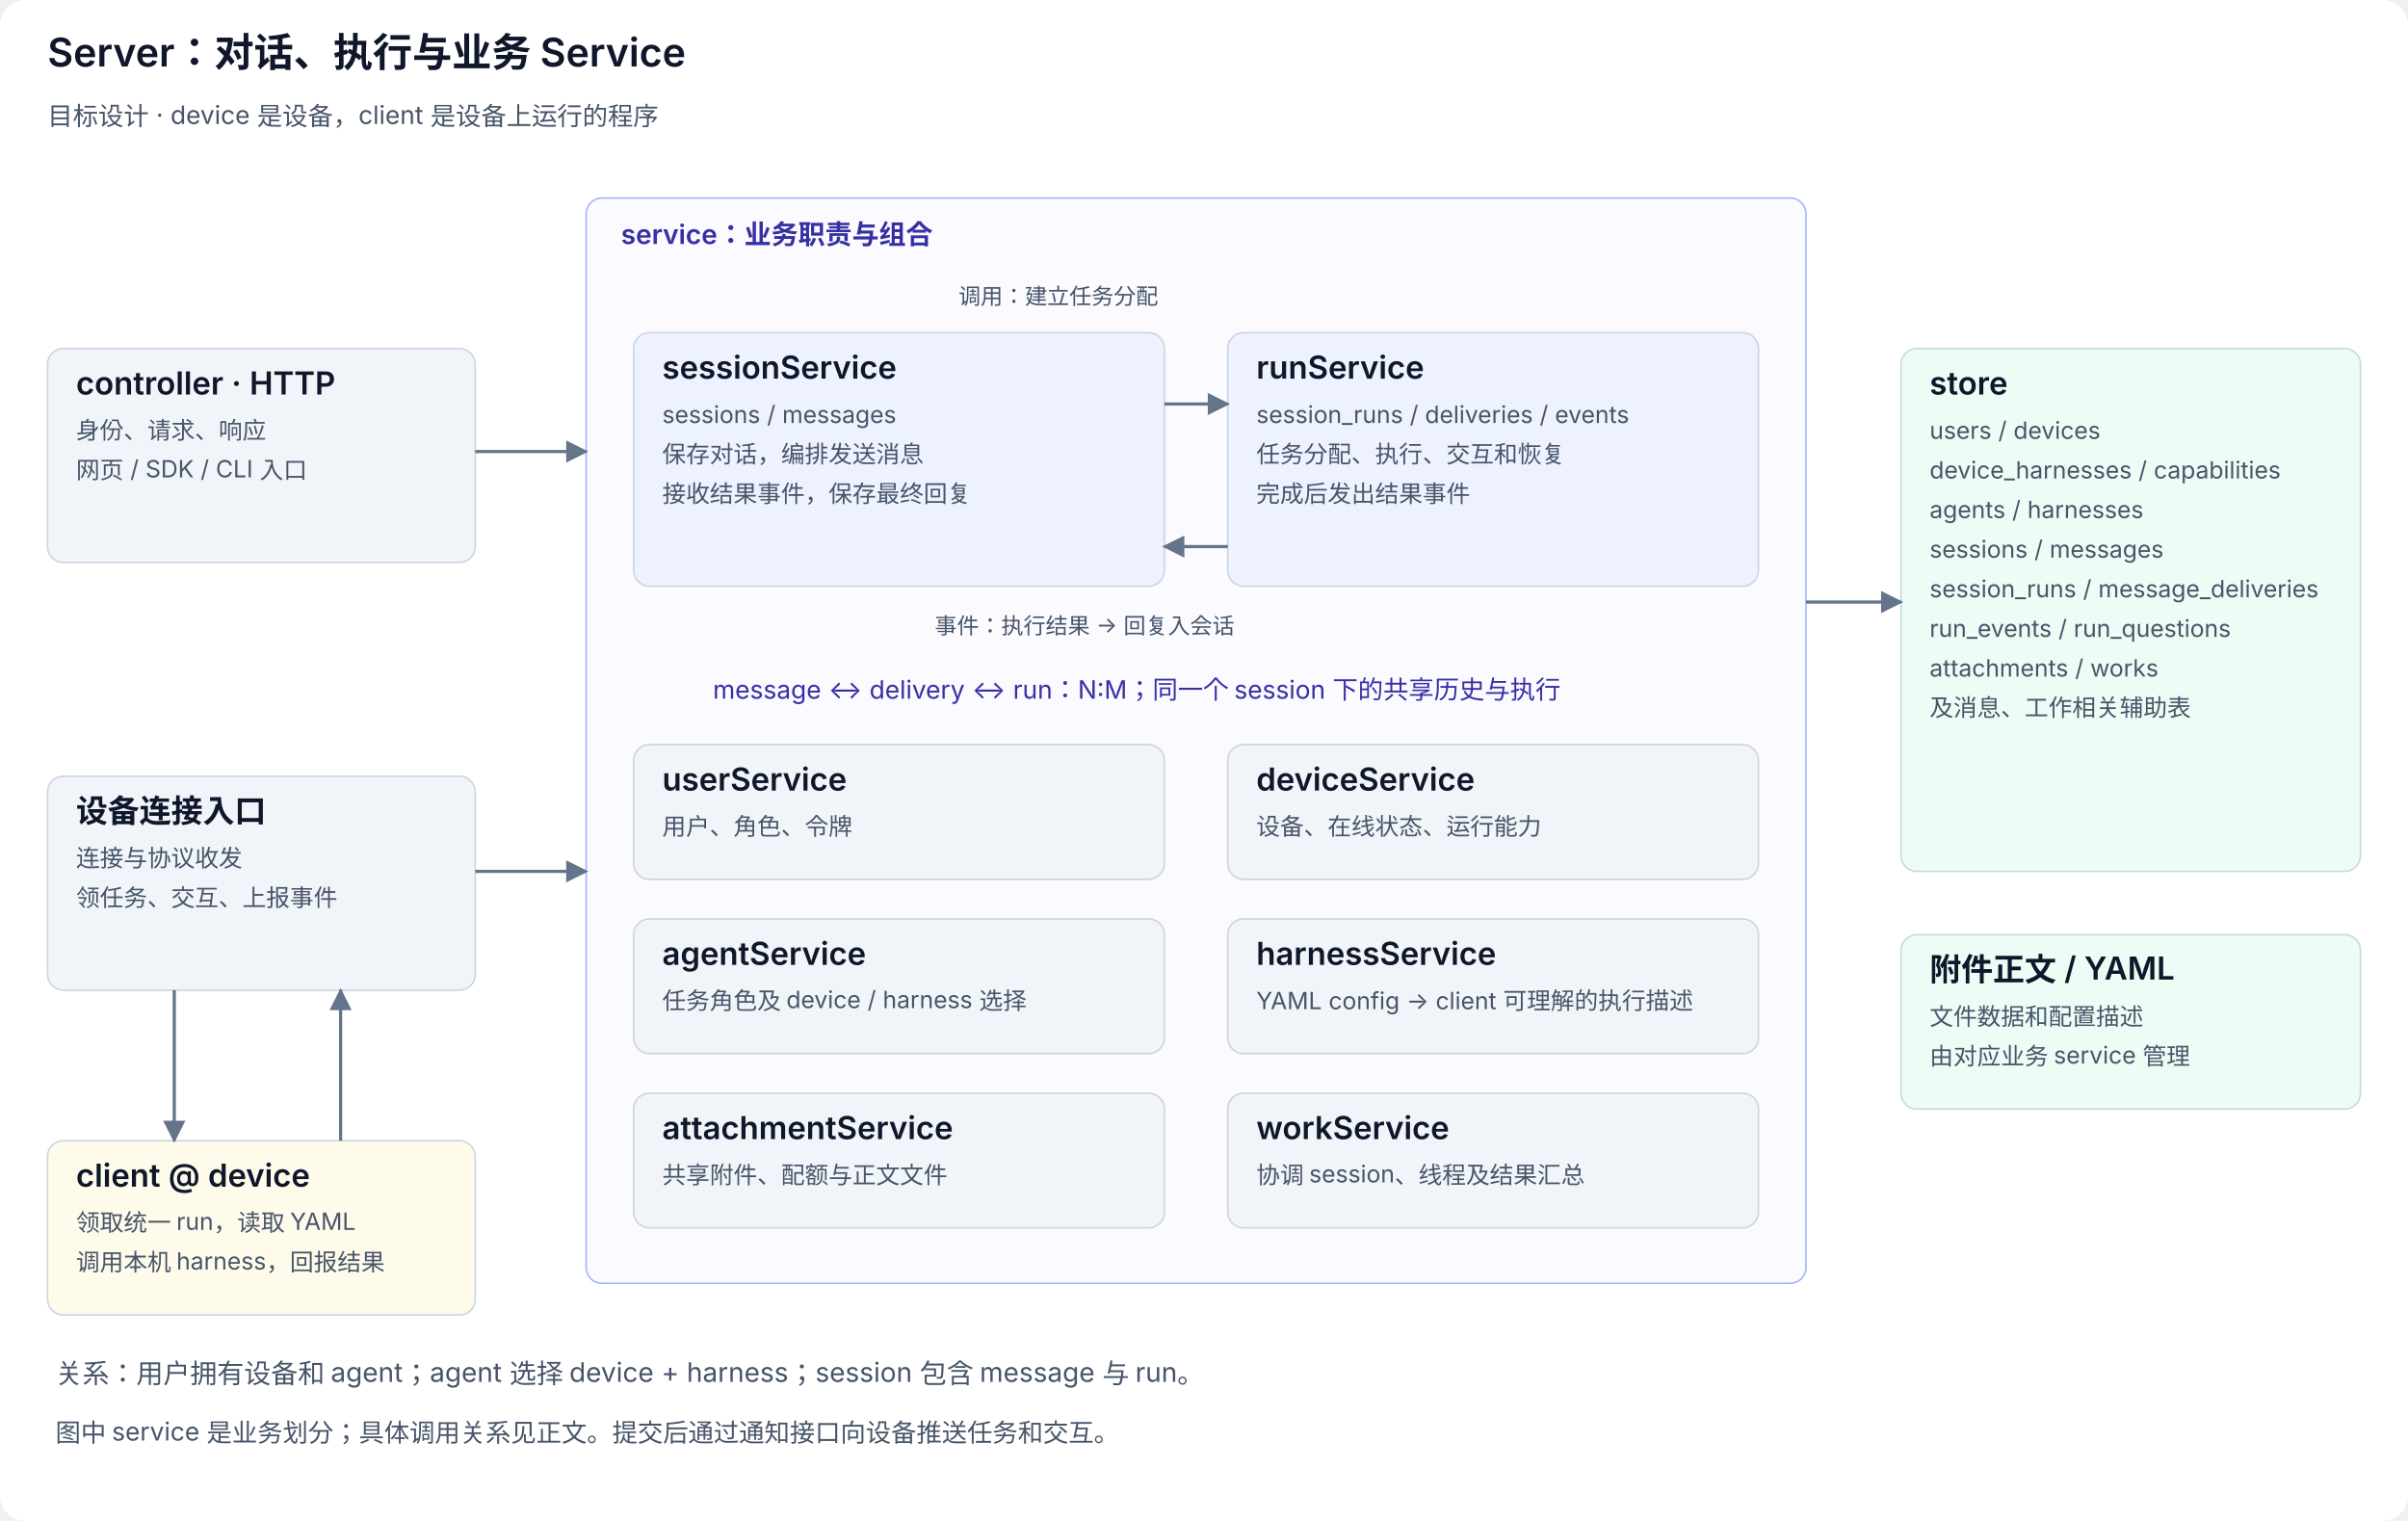
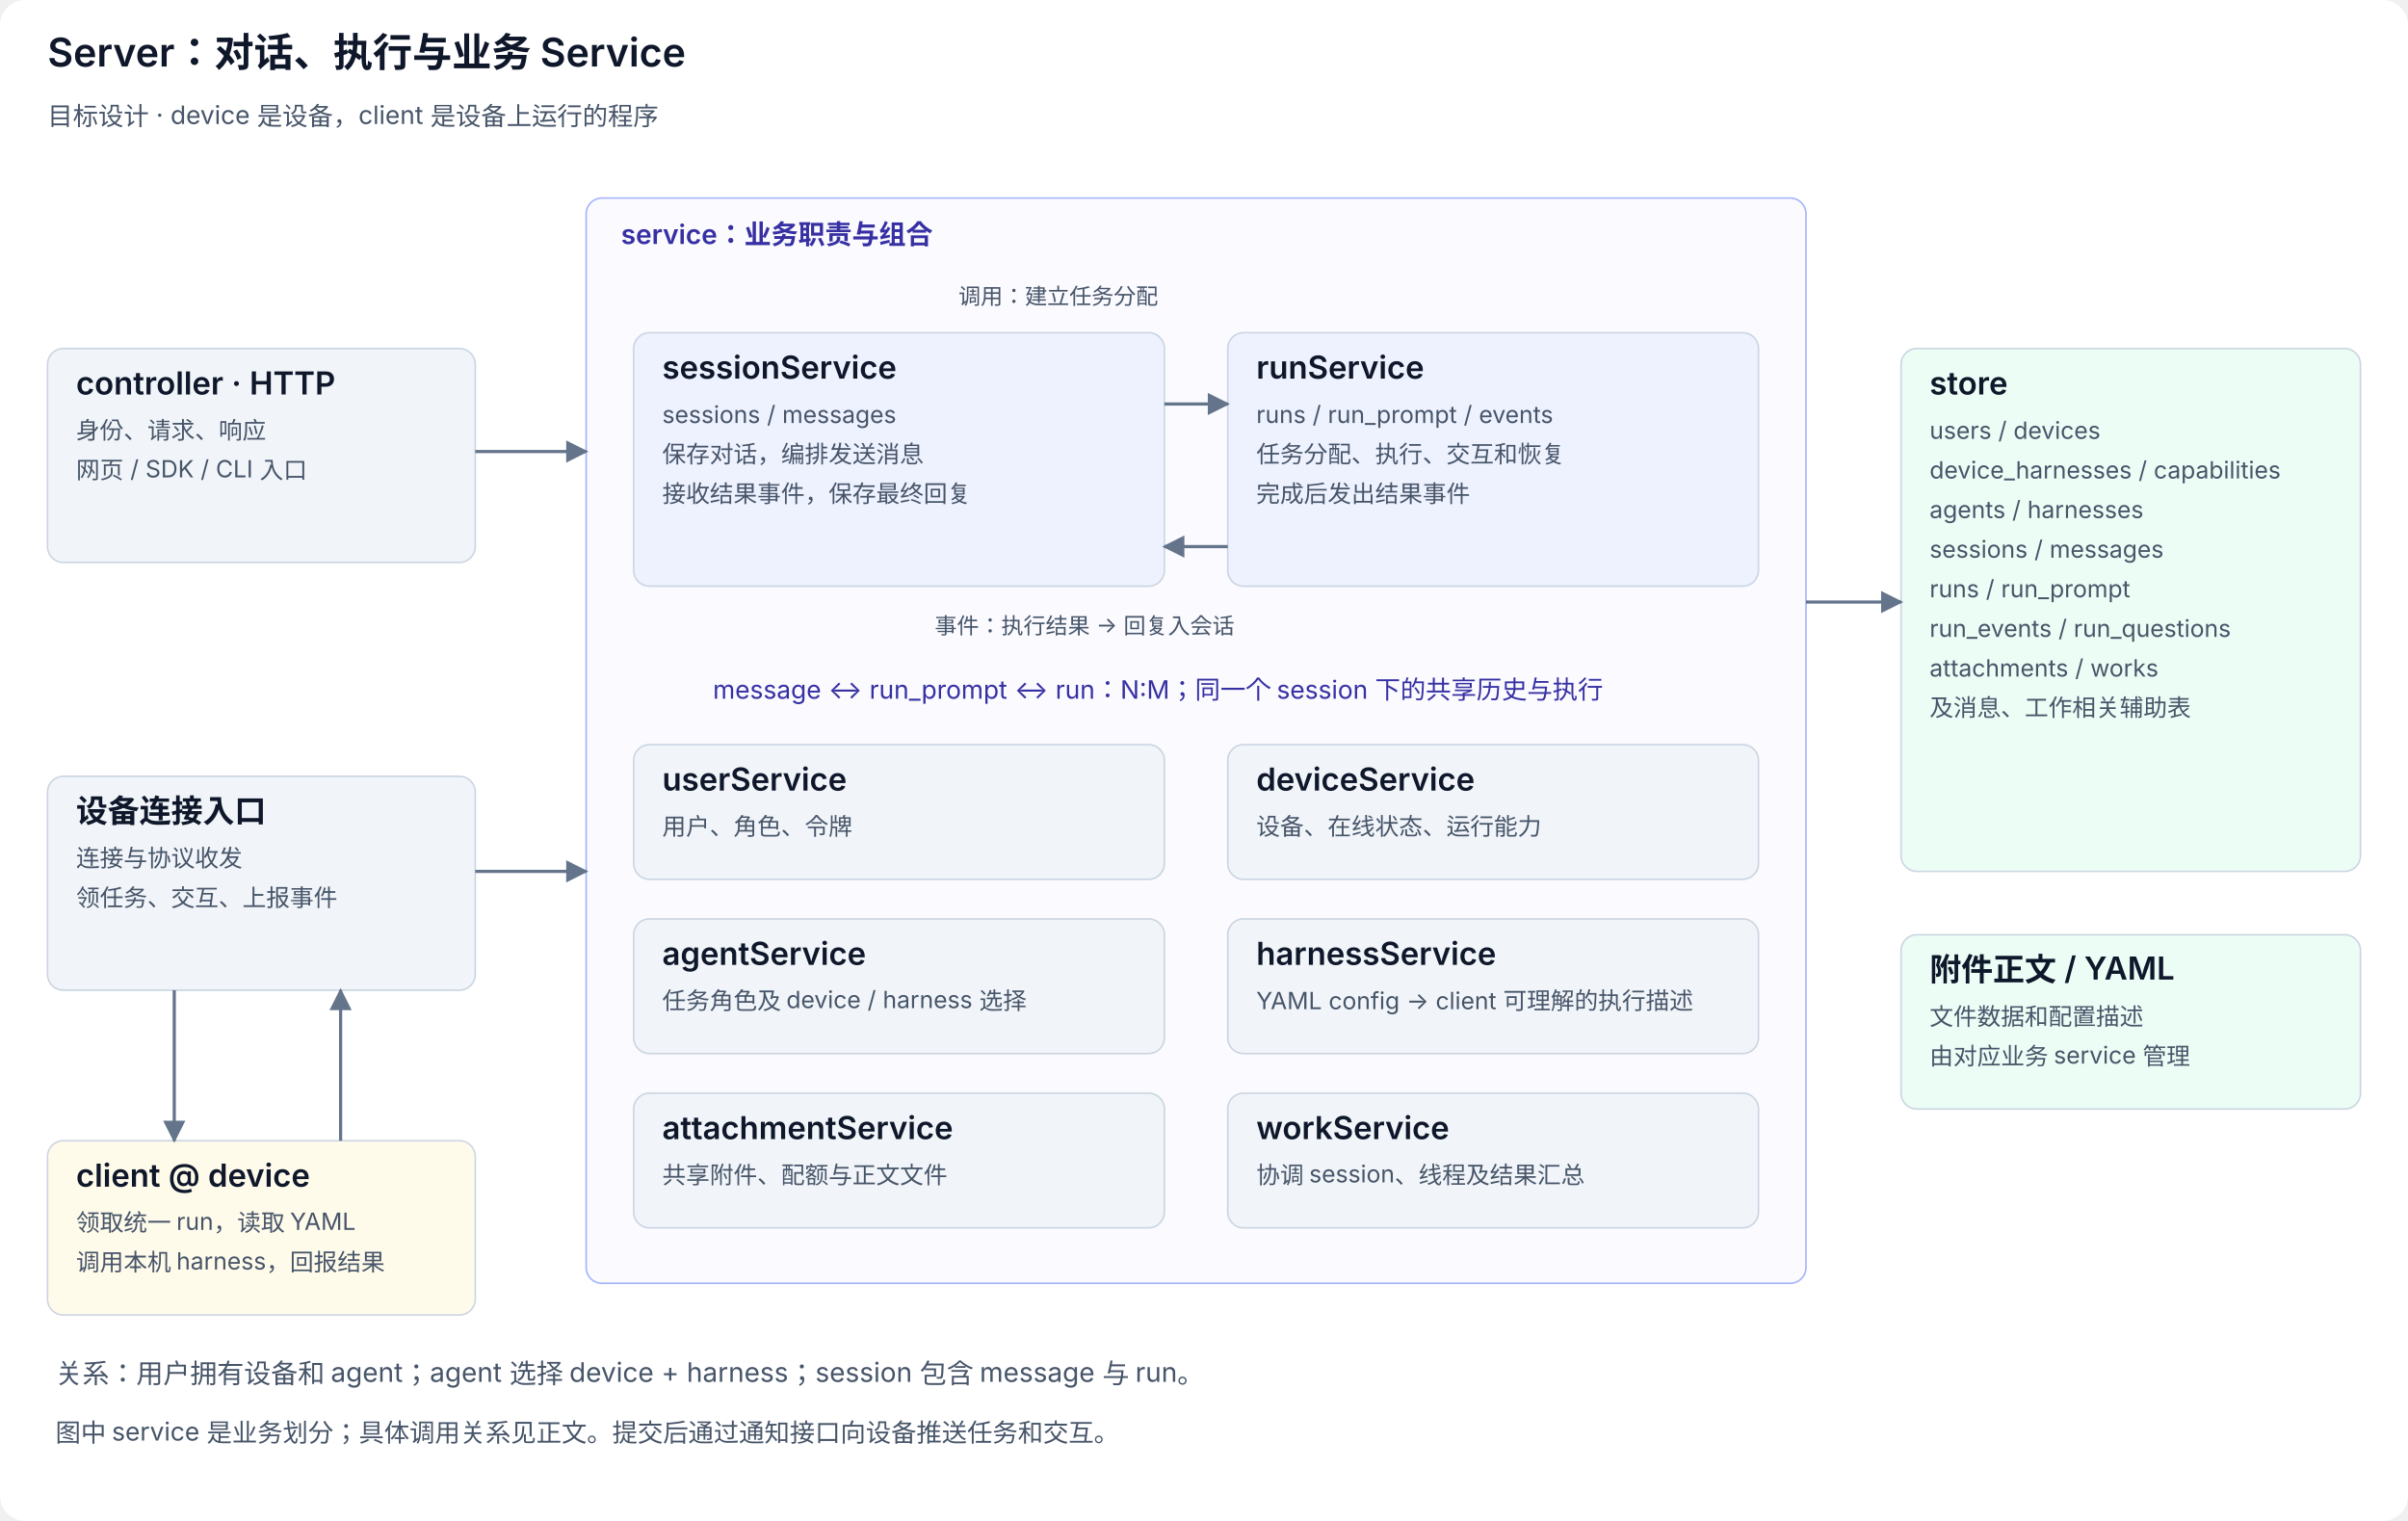
<svg xmlns="http://www.w3.org/2000/svg" width="1520" height="960" viewBox="0 0 1520 960" font-family="-apple-system, Segoe UI, PingFang SC, Microsoft YaHei, sans-serif" role="img" aria-labelledby="title desc">
  <defs>
    <marker id="a" viewBox="0 0 10 10" refX="9" refY="5" markerWidth="7" markerHeight="7" orient="auto-start-reverse">
      <path d="M0,0 L10,5 L0,10 z" fill="#64748b" />
    </marker>
  </defs>
  <rect width="1520" height="960" rx="16" fill="white" />
  <text x="30" y="42" font-size="25" fill="#0f172a" font-weight="600">Server：对话、执行与业务 Service</text>
  <text x="30" y="79" font-size="16" fill="#475569">目标设计 · device 是设备，client 是设备上运行的程序</text>
  <rect x="370" y="125" width="770" height="685" rx="10" fill="#fafaff" stroke="#a5b4fc" />
  <text x="392" y="154" font-size="17" fill="#3730a3" font-weight="600">service：业务职责与组合</text>
  <rect x="400" y="210" width="335" height="160" rx="10" fill="#eef2ff" stroke="#cbd5e1" />
  <text x="418" y="239" font-size="20" fill="#0f172a" font-weight="600">sessionService</text>
  <text x="418" y="267" font-size="15" fill="#475569">sessions / messages</text>
  <text x="418" y="292" font-size="15" fill="#475569">保存对话，编排发送消息</text>
  <text x="418" y="317" font-size="15" fill="#475569">接收结果事件，保存最终回复</text>
  <rect x="775" y="210" width="335" height="160" rx="10" fill="#eef2ff" stroke="#cbd5e1" />
  <text x="793" y="239" font-size="20" fill="#0f172a" font-weight="600">runService</text>
-   <text x="793" y="267" font-size="15" fill="#475569">session_runs / deliveries / events</text>
+   <text x="793" y="267" font-size="15" fill="#475569">runs / run_prompt / events</text>
  <text x="793" y="292" font-size="15" fill="#475569">任务分配、执行、交互和恢复</text>
  <text x="793" y="317" font-size="15" fill="#475569">完成后发出结果事件</text>
  <path d="M735 255 H775" fill="none" stroke="#64748b" stroke-width="2" marker-end="url(#a)" />
  <text x="605" y="192" font-size="14" fill="#475569">调用：建立任务分配</text>
  <path d="M775 345 H735" fill="none" stroke="#64748b" stroke-width="2" marker-end="url(#a)" />
  <text x="590" y="400" font-size="14" fill="#475569">事件：执行结果 → 回复入会话</text>
-   <text x="450" y="441" font-size="16" fill="#3730a3">message ↔ delivery ↔ run：N:M；同一个 session 下的共享历史与执行</text>
+   <text x="450" y="441" font-size="16" fill="#3730a3">message ↔ run_prompt ↔ run：N:M；同一个 session 下的共享历史与执行</text>
  <rect x="400" y="470" width="335" height="85" rx="10" fill="#f1f5f9" stroke="#cbd5e1" />
  <text x="418" y="499" font-size="20" fill="#0f172a" font-weight="600">userService</text>
  <text x="418" y="527" font-size="15" fill="#475569">用户、角色、令牌</text>
  <rect x="775" y="470" width="335" height="85" rx="10" fill="#f1f5f9" stroke="#cbd5e1" />
  <text x="793" y="499" font-size="20" fill="#0f172a" font-weight="600">deviceService</text>
  <text x="793" y="527" font-size="15" fill="#475569">设备、在线状态、运行能力</text>
  <rect x="400" y="580" width="335" height="85" rx="10" fill="#f1f5f9" stroke="#cbd5e1" />
  <text x="418" y="609" font-size="20" fill="#0f172a" font-weight="600">agentService</text>
  <text x="418" y="637" font-size="15" fill="#475569">任务角色及 device / harness 选择</text>
  <rect x="775" y="580" width="335" height="85" rx="10" fill="#f1f5f9" stroke="#cbd5e1" />
  <text x="793" y="609" font-size="20" fill="#0f172a" font-weight="600">harnessService</text>
  <text x="793" y="637" font-size="15" fill="#475569">YAML config → client 可理解的执行描述</text>
  <rect x="400" y="690" width="335" height="85" rx="10" fill="#f1f5f9" stroke="#cbd5e1" />
  <text x="418" y="719" font-size="20" fill="#0f172a" font-weight="600">attachmentService</text>
  <text x="418" y="747" font-size="15" fill="#475569">共享附件、配额与正文文件</text>
  <rect x="775" y="690" width="335" height="85" rx="10" fill="#f1f5f9" stroke="#cbd5e1" />
  <text x="793" y="719" font-size="20" fill="#0f172a" font-weight="600">workService</text>
  <text x="793" y="747" font-size="15" fill="#475569">协调 session、线程及结果汇总</text>
  <rect x="30" y="220" width="270" height="135" rx="10" fill="#f1f5f9" stroke="#cbd5e1" />
  <text x="48" y="249" font-size="20" fill="#0f172a" font-weight="600">controller · HTTP</text>
  <text x="48" y="277" font-size="15" fill="#475569">身份、请求、响应</text>
  <text x="48" y="302" font-size="15" fill="#475569">网页 / SDK / CLI 入口</text>
  <rect x="30" y="490" width="270" height="135" rx="10" fill="#f1f5f9" stroke="#cbd5e1" />
  <text x="48" y="519" font-size="20" fill="#0f172a" font-weight="600">设备连接入口</text>
  <text x="48" y="547" font-size="15" fill="#475569">连接与协议收发</text>
  <text x="48" y="572" font-size="15" fill="#475569">领任务、交互、上报事件</text>
  <path d="M300 285 H370" fill="none" stroke="#64748b" stroke-width="2" marker-end="url(#a)" />
  <path d="M300 550 H370" fill="none" stroke="#64748b" stroke-width="2" marker-end="url(#a)" />
  <rect x="1200" y="220" width="290" height="330" rx="10" fill="#ecfdf5" stroke="#cbd5e1" />
  <text x="1218" y="249" font-size="20" fill="#0f172a" font-weight="600">store</text>
  <text x="1218" y="277" font-size="15" fill="#475569">users / devices</text>
  <text x="1218" y="302" font-size="15" fill="#475569">device_harnesses / capabilities</text>
  <text x="1218" y="327" font-size="15" fill="#475569">agents / harnesses</text>
  <text x="1218" y="352" font-size="15" fill="#475569">sessions / messages</text>
-   <text x="1218" y="377" font-size="15" fill="#475569">session_runs / message_deliveries</text>
+   <text x="1218" y="377" font-size="15" fill="#475569">runs / run_prompt</text>
  <text x="1218" y="402" font-size="15" fill="#475569">run_events / run_questions</text>
  <text x="1218" y="427" font-size="15" fill="#475569">attachments / works</text>
  <text x="1218" y="452" font-size="15" fill="#475569">及消息、工作相关辅助表</text>
  <path d="M1140 380 H1200" fill="none" stroke="#64748b" stroke-width="2" marker-end="url(#a)" />
  <rect x="1200" y="590" width="290" height="110" rx="10" fill="#ecfdf5" stroke="#cbd5e1" />
  <text x="1218" y="619" font-size="20" fill="#0f172a" font-weight="600">附件正文 / YAML</text>
  <text x="1218" y="647" font-size="15" fill="#475569">文件数据和配置描述</text>
  <text x="1218" y="672" font-size="15" fill="#475569">由对应业务 service 管理</text>
  <rect x="30" y="720" width="270" height="110" rx="10" fill="#fffbeb" stroke="#cbd5e1" />
  <text x="48" y="749" font-size="20" fill="#0f172a" font-weight="600">client @ device</text>
  <text x="48" y="777" font-size="15" fill="#475569">领取统一 run，读取 YAML</text>
  <text x="48" y="802" font-size="15" fill="#475569">调用本机 harness，回报结果</text>
  <path d="M110 625 V720" fill="none" stroke="#64748b" stroke-width="2" marker-end="url(#a)" />
  <path d="M215 720 V625" fill="none" stroke="#64748b" stroke-width="2" marker-end="url(#a)" />
  <text x="35" y="873" font-size="17" fill="#475569">关系：用户拥有设备和 agent；agent 选择 device + harness；session 包含 message 与 run。</text>
  <text x="35" y="910" font-size="16" fill="#475569">图中 service 是业务划分；具体调用关系见正文。提交后通过通知接口向设备推送任务和交互。</text>
</svg>
